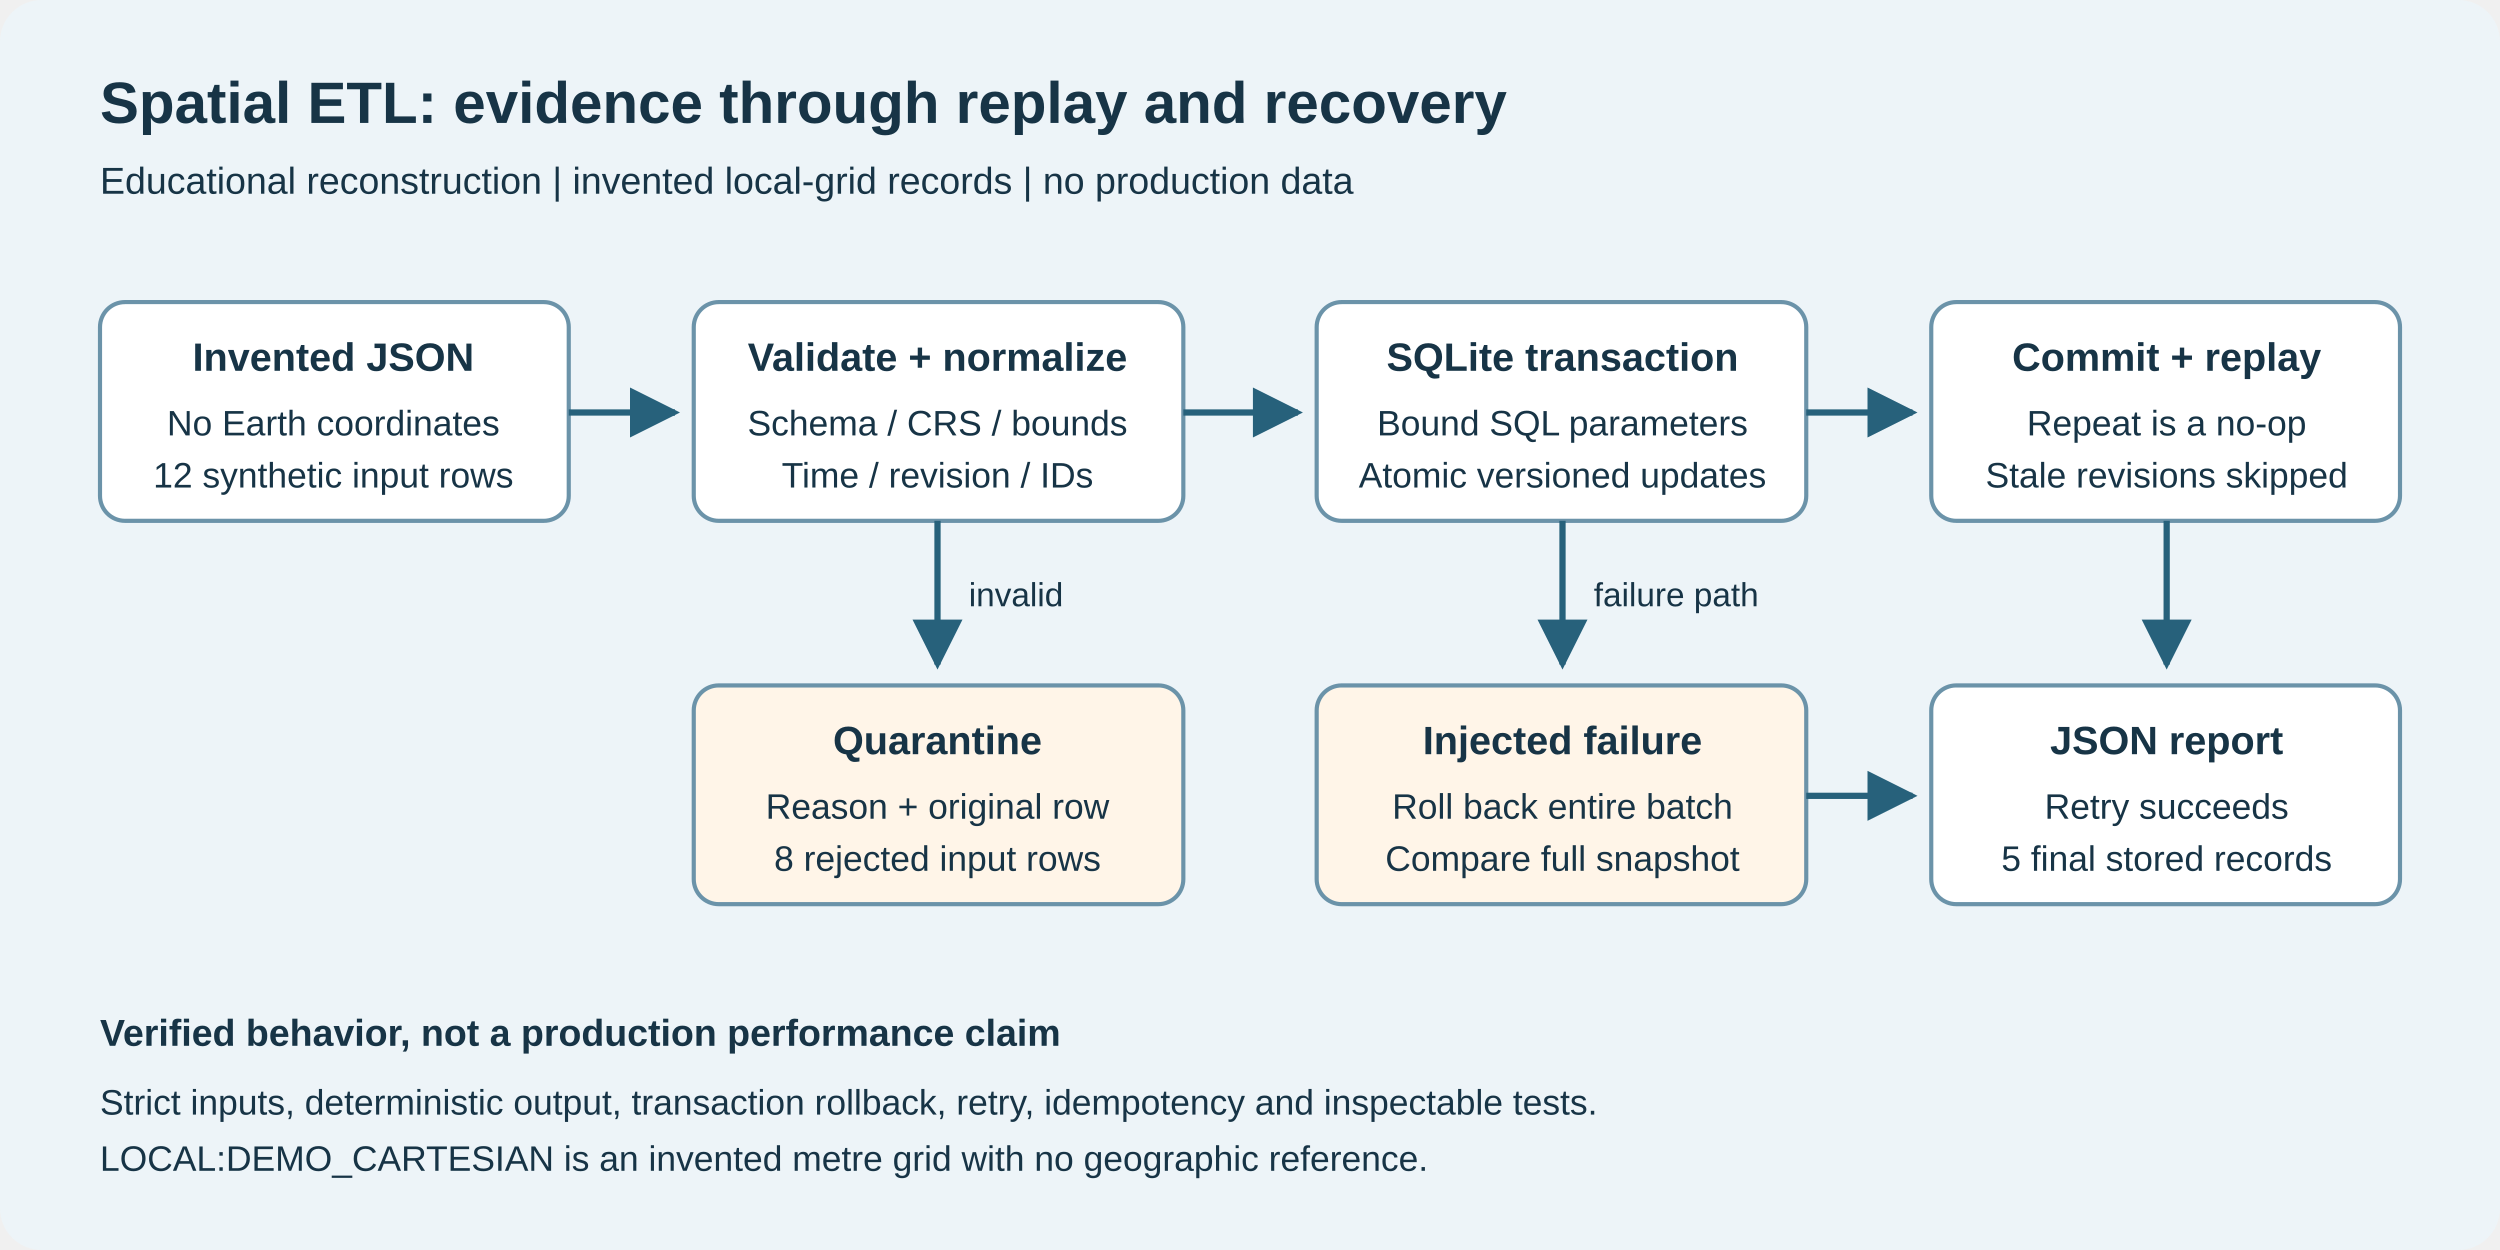
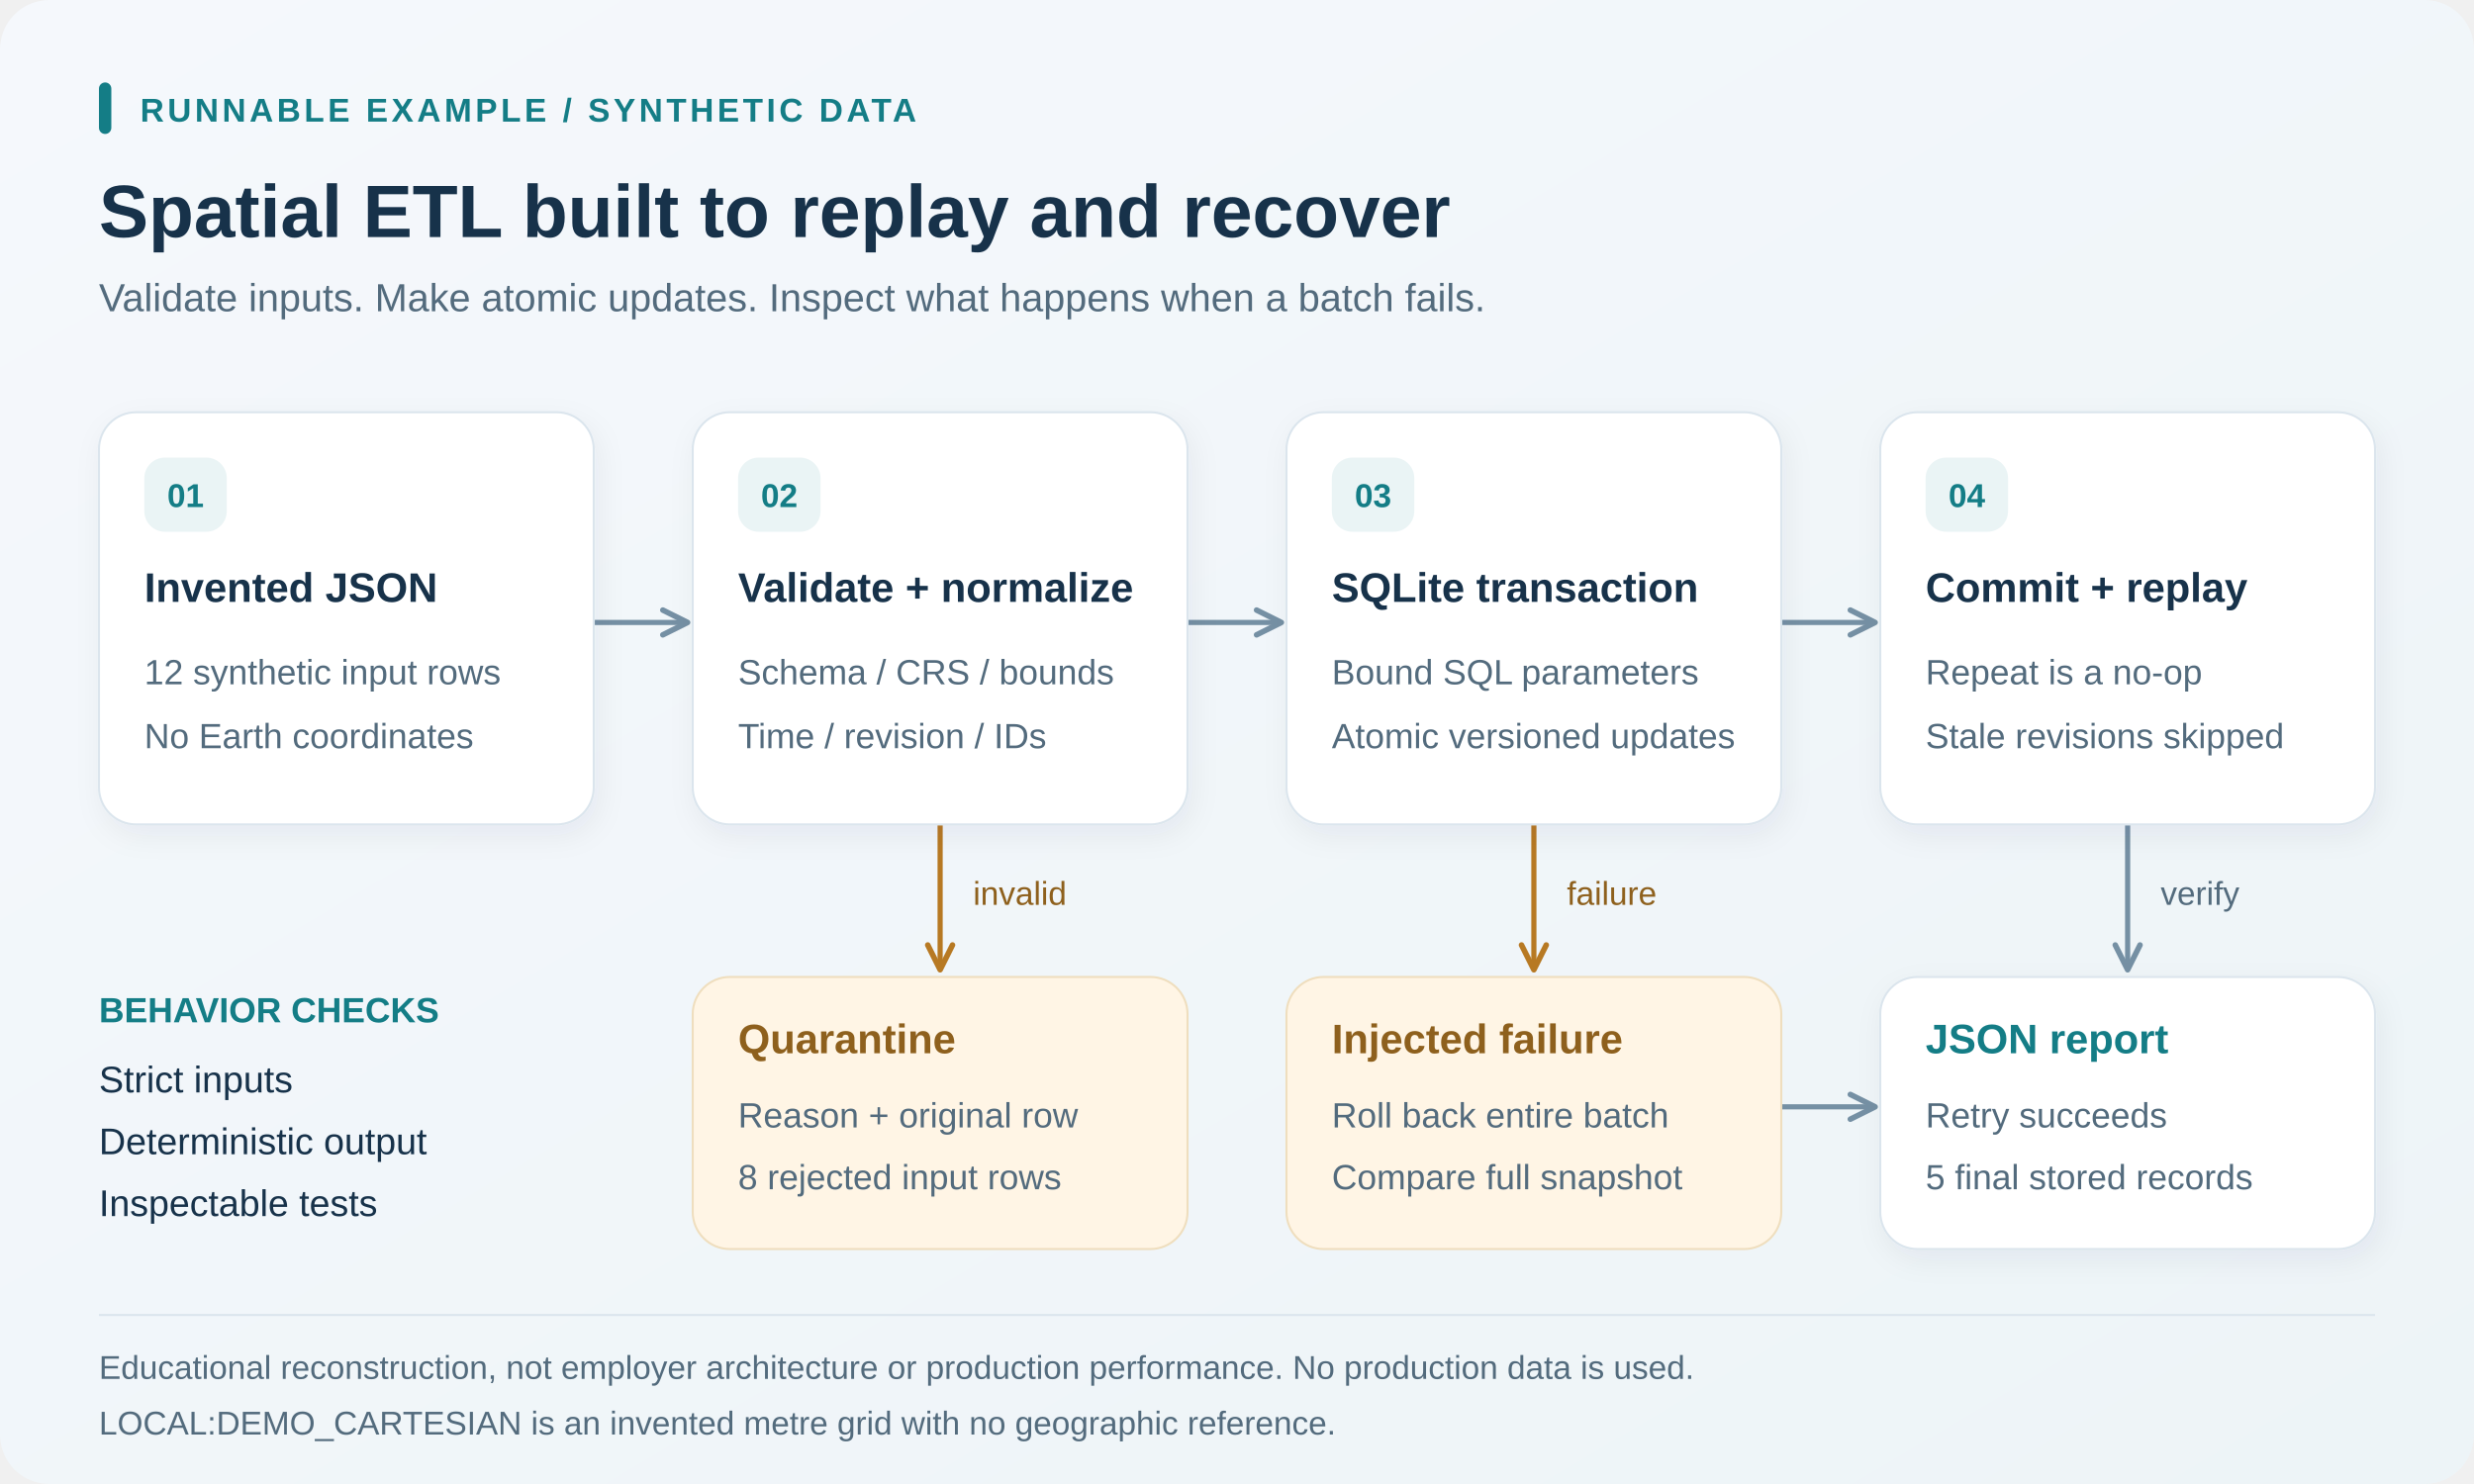
- <svg xmlns="http://www.w3.org/2000/svg" viewBox="0 0 1200 600" role="img" aria-labelledby="title desc">
+ <svg xmlns="http://www.w3.org/2000/svg" width="1200" height="720" viewBox="0 0 1200 720" role="img" aria-labelledby="title desc">
  <defs>
-     <marker id="arrow" viewBox="0 0 10 10" refX="9" refY="5" markerWidth="8" markerHeight="8" orient="auto-start-reverse">
-       <path d="M0 0L10 5L0 10Z" fill="#27617b" />
+     <linearGradient id="wash" x2="1" y2="1">
+       <stop stop-color="#f5f8fc" />
+       <stop offset="1" stop-color="#edf4f7" />
+     </linearGradient>
+     <filter id="shadow" x="-10%" y="-10%" width="120%" height="130%">
+       <feDropShadow dy="5" stdDeviation="7" flood-color="#17324a" flood-opacity=".055" />
+     </filter>
+     <marker id="arrow" viewBox="0 0 10 10" refX="8" refY="5" markerWidth="6" markerHeight="6" orient="auto">
+       <path d="M1 1 9 5 1 9" fill="none" stroke="#7590a4" stroke-width="1.8" stroke-linecap="round" stroke-linejoin="round" />
+     </marker>
+     <marker id="warning-arrow" viewBox="0 0 10 10" refX="8" refY="5" markerWidth="6" markerHeight="6" orient="auto">
+       <path d="M1 1 9 5 1 9" fill="none" stroke="#b77923" stroke-width="1.8" stroke-linecap="round" stroke-linejoin="round" />
    </marker>
  </defs>
-   <rect width="1200" height="600" rx="20" fill="#edf4f8" />
-   <g font-family="Arial, sans-serif" fill="#173446">
-     <text x="48" y="59" font-size="28" font-weight="700">Spatial ETL: evidence through replay and recovery</text>
-     <text x="48" y="93" font-size="18">Educational reconstruction | invented local-grid records | no production data</text>
-     <g fill="#fff" stroke="#6b93a9" stroke-width="2">
-       <rect x="48" y="145" width="225" height="105" rx="12" />
-       <rect x="333" y="145" width="235" height="105" rx="12" />
-       <rect x="632" y="145" width="235" height="105" rx="12" />
-       <rect x="927" y="145" width="225" height="105" rx="12" />
-       <rect x="333" y="329" width="235" height="105" rx="12" fill="#fff5e8" />
-       <rect x="632" y="329" width="235" height="105" rx="12" fill="#fff5e8" />
-       <rect x="927" y="329" width="225" height="105" rx="12" />
+   <rect width="1200" height="720" rx="24" fill="url(#wash)" />
+   <g font-family="Arial, Helvetica, sans-serif">
+     <rect x="48" y="40" width="6" height="25" rx="3" fill="#147d86" />
+     <text x="68" y="59" font-size="16" font-weight="700" letter-spacing="1.7" fill="#147d86">RUNNABLE EXAMPLE / SYNTHETIC DATA</text>
+     <text x="48" y="115" font-size="36" font-weight="700" fill="#17324a">Spatial ETL built to replay and recover</text>
+     <text x="48" y="151" font-size="19" fill="#536b7d">Validate inputs. Make atomic updates. Inspect what happens when a batch fails.</text>
+     <g fill="none" stroke="#7590a4" stroke-width="2.5" marker-end="url(#arrow)">
+       <path d="M288 302H332" />
+       <path d="M576 302H620" />
+       <path d="M864 302H908" />
+       <path d="M1032 399V469" />
+       <path d="M864 537H908" />
    </g>
-     <g text-anchor="middle" font-size="19" font-weight="700">
-       <text x="160" y="178">Invented JSON</text>
-       <text x="450" y="178">Validate + normalize</text>
-       <text x="750" y="178">SQLite transaction</text>
-       <text x="1040" y="178">Commit + replay</text>
-       <text x="450" y="362">Quarantine</text>
-       <text x="750" y="362">Injected failure</text>
-       <text x="1040" y="362">JSON report</text>
+     <g fill="none" stroke="#b77923" stroke-width="2.5" marker-end="url(#warning-arrow)">
+       <path d="M456 399V469" />
+       <path d="M744 399V469" />
    </g>
-     <g text-anchor="middle" font-size="17">
-       <text x="160" y="209">No Earth coordinates</text>
-       <text x="160" y="234">12 synthetic input rows</text>
-       <text x="450" y="209">Schema / CRS / bounds</text>
-       <text x="450" y="234">Time / revision / IDs</text>
-       <text x="750" y="209">Bound SQL parameters</text>
-       <text x="750" y="234">Atomic versioned updates</text>
-       <text x="1040" y="209">Repeat is a no-op</text>
-       <text x="1040" y="234">Stale revisions skipped</text>
-       <text x="450" y="393">Reason + original row</text>
-       <text x="450" y="418">8 rejected input rows</text>
-       <text x="750" y="393">Roll back entire batch</text>
-       <text x="750" y="418">Compare full snapshot</text>
-       <text x="1040" y="393">Retry succeeds</text>
-       <text x="1040" y="418">5 final stored records</text>
+     <g fill="#fff" stroke="#dbe5ed" filter="url(#shadow)">
+       <rect x="48" y="200" width="240" height="200" rx="18" />
+       <rect x="336" y="200" width="240" height="200" rx="18" />
+       <rect x="624" y="200" width="240" height="200" rx="18" />
+       <rect x="912" y="200" width="240" height="200" rx="18" />
+       <rect x="912" y="474" width="240" height="132" rx="18" />
    </g>
-     <g fill="none" stroke="#27617b" stroke-width="3" marker-end="url(#arrow)">
-       <path d="M273 198H324" />
-       <path d="M568 198H623" />
-       <path d="M867 198H918" />
-       <path d="M450 250V319" />
-       <path d="M750 250V319" />
-       <path d="M1040 250V319" />
-       <path d="M867 382H918" />
+     <g fill="#eaf4f5">
+       <rect x="70" y="222" width="40" height="36" rx="10" />
+       <rect x="358" y="222" width="40" height="36" rx="10" />
+       <rect x="646" y="222" width="40" height="36" rx="10" />
+       <rect x="934" y="222" width="40" height="36" rx="10" />
    </g>
-     <text x="465" y="291" font-size="16">invalid</text>
-     <text x="765" y="291" font-size="16">failure path</text>
-     <text x="48" y="502" font-size="18" font-weight="700">Verified behavior, not a production performance claim</text>
-     <text x="48" y="535" font-size="17">Strict inputs, deterministic output, transaction rollback, retry, idempotency and inspectable tests.</text>
-     <text x="48" y="562" font-size="17">LOCAL:DEMO_CARTESIAN is an invented metre grid with no geographic reference.</text>
+     <g fill="#147d86" font-size="16" font-weight="700" text-anchor="middle">
+       <text x="90" y="246">01</text>
+       <text x="378" y="246">02</text>
+       <text x="666" y="246">03</text>
+       <text x="954" y="246">04</text>
+     </g>
+     <g fill="#17324a" font-size="20" font-weight="700">
+       <text x="70" y="292">Invented JSON</text>
+       <text x="358" y="292">Validate + normalize</text>
+       <text x="646" y="292">SQLite transaction</text>
+       <text x="934" y="292">Commit + replay</text>
+     </g>
+     <g fill="#536b7d" font-size="17">
+       <text x="70" y="332">12 synthetic input rows</text>
+       <text x="70" y="363">No Earth coordinates</text>
+       <text x="358" y="332">Schema / CRS / bounds</text>
+       <text x="358" y="363">Time / revision / IDs</text>
+       <text x="646" y="332">Bound SQL parameters</text>
+       <text x="646" y="363">Atomic versioned updates</text>
+       <text x="934" y="332">Repeat is a no-op</text>
+       <text x="934" y="363">Stale revisions skipped</text>
+     </g>
+     <g fill="#fff5e5" stroke="#efdebe">
+       <rect x="336" y="474" width="240" height="132" rx="18" />
+       <rect x="624" y="474" width="240" height="132" rx="18" />
+     </g>
+     <g fill="#8e601d" font-size="16">
+       <text x="472" y="439">invalid</text>
+       <text x="760" y="439">failure</text>
+     </g>
+     <text x="1048" y="439" font-size="16" fill="#536b7d">verify</text>
+     <g font-size="20" font-weight="700">
+       <text x="358" y="511" fill="#8e601d">Quarantine</text>
+       <text x="646" y="511" fill="#8e601d">Injected failure</text>
+       <text x="934" y="511" fill="#147d86">JSON report</text>
+     </g>
+     <g font-size="17" fill="#536b7d">
+       <text x="358" y="547">Reason + original row</text>
+       <text x="358" y="577">8 rejected input rows</text>
+       <text x="646" y="547">Roll back entire batch</text>
+       <text x="646" y="577">Compare full snapshot</text>
+       <text x="934" y="547">Retry succeeds</text>
+       <text x="934" y="577">5 final stored records</text>
+     </g>
+     <text x="48" y="496" font-size="17" font-weight="700" fill="#147d86">BEHAVIOR CHECKS</text>
+     <text x="48" y="530" font-size="18" fill="#17324a">Strict inputs</text>
+     <text x="48" y="560" font-size="18" fill="#17324a">Deterministic output</text>
+     <text x="48" y="590" font-size="18" fill="#17324a">Inspectable tests</text>
+     <path d="M48 638H1152" stroke="#dbe5ed" />
+     <text x="48" y="669" font-size="16" fill="#536b7d">Educational reconstruction, not employer architecture or production performance. No production data is used.</text>
+     <text x="48" y="696" font-size="16" fill="#536b7d">LOCAL:DEMO_CARTESIAN is an invented metre grid with no geographic reference.</text>
  </g>
</svg>
